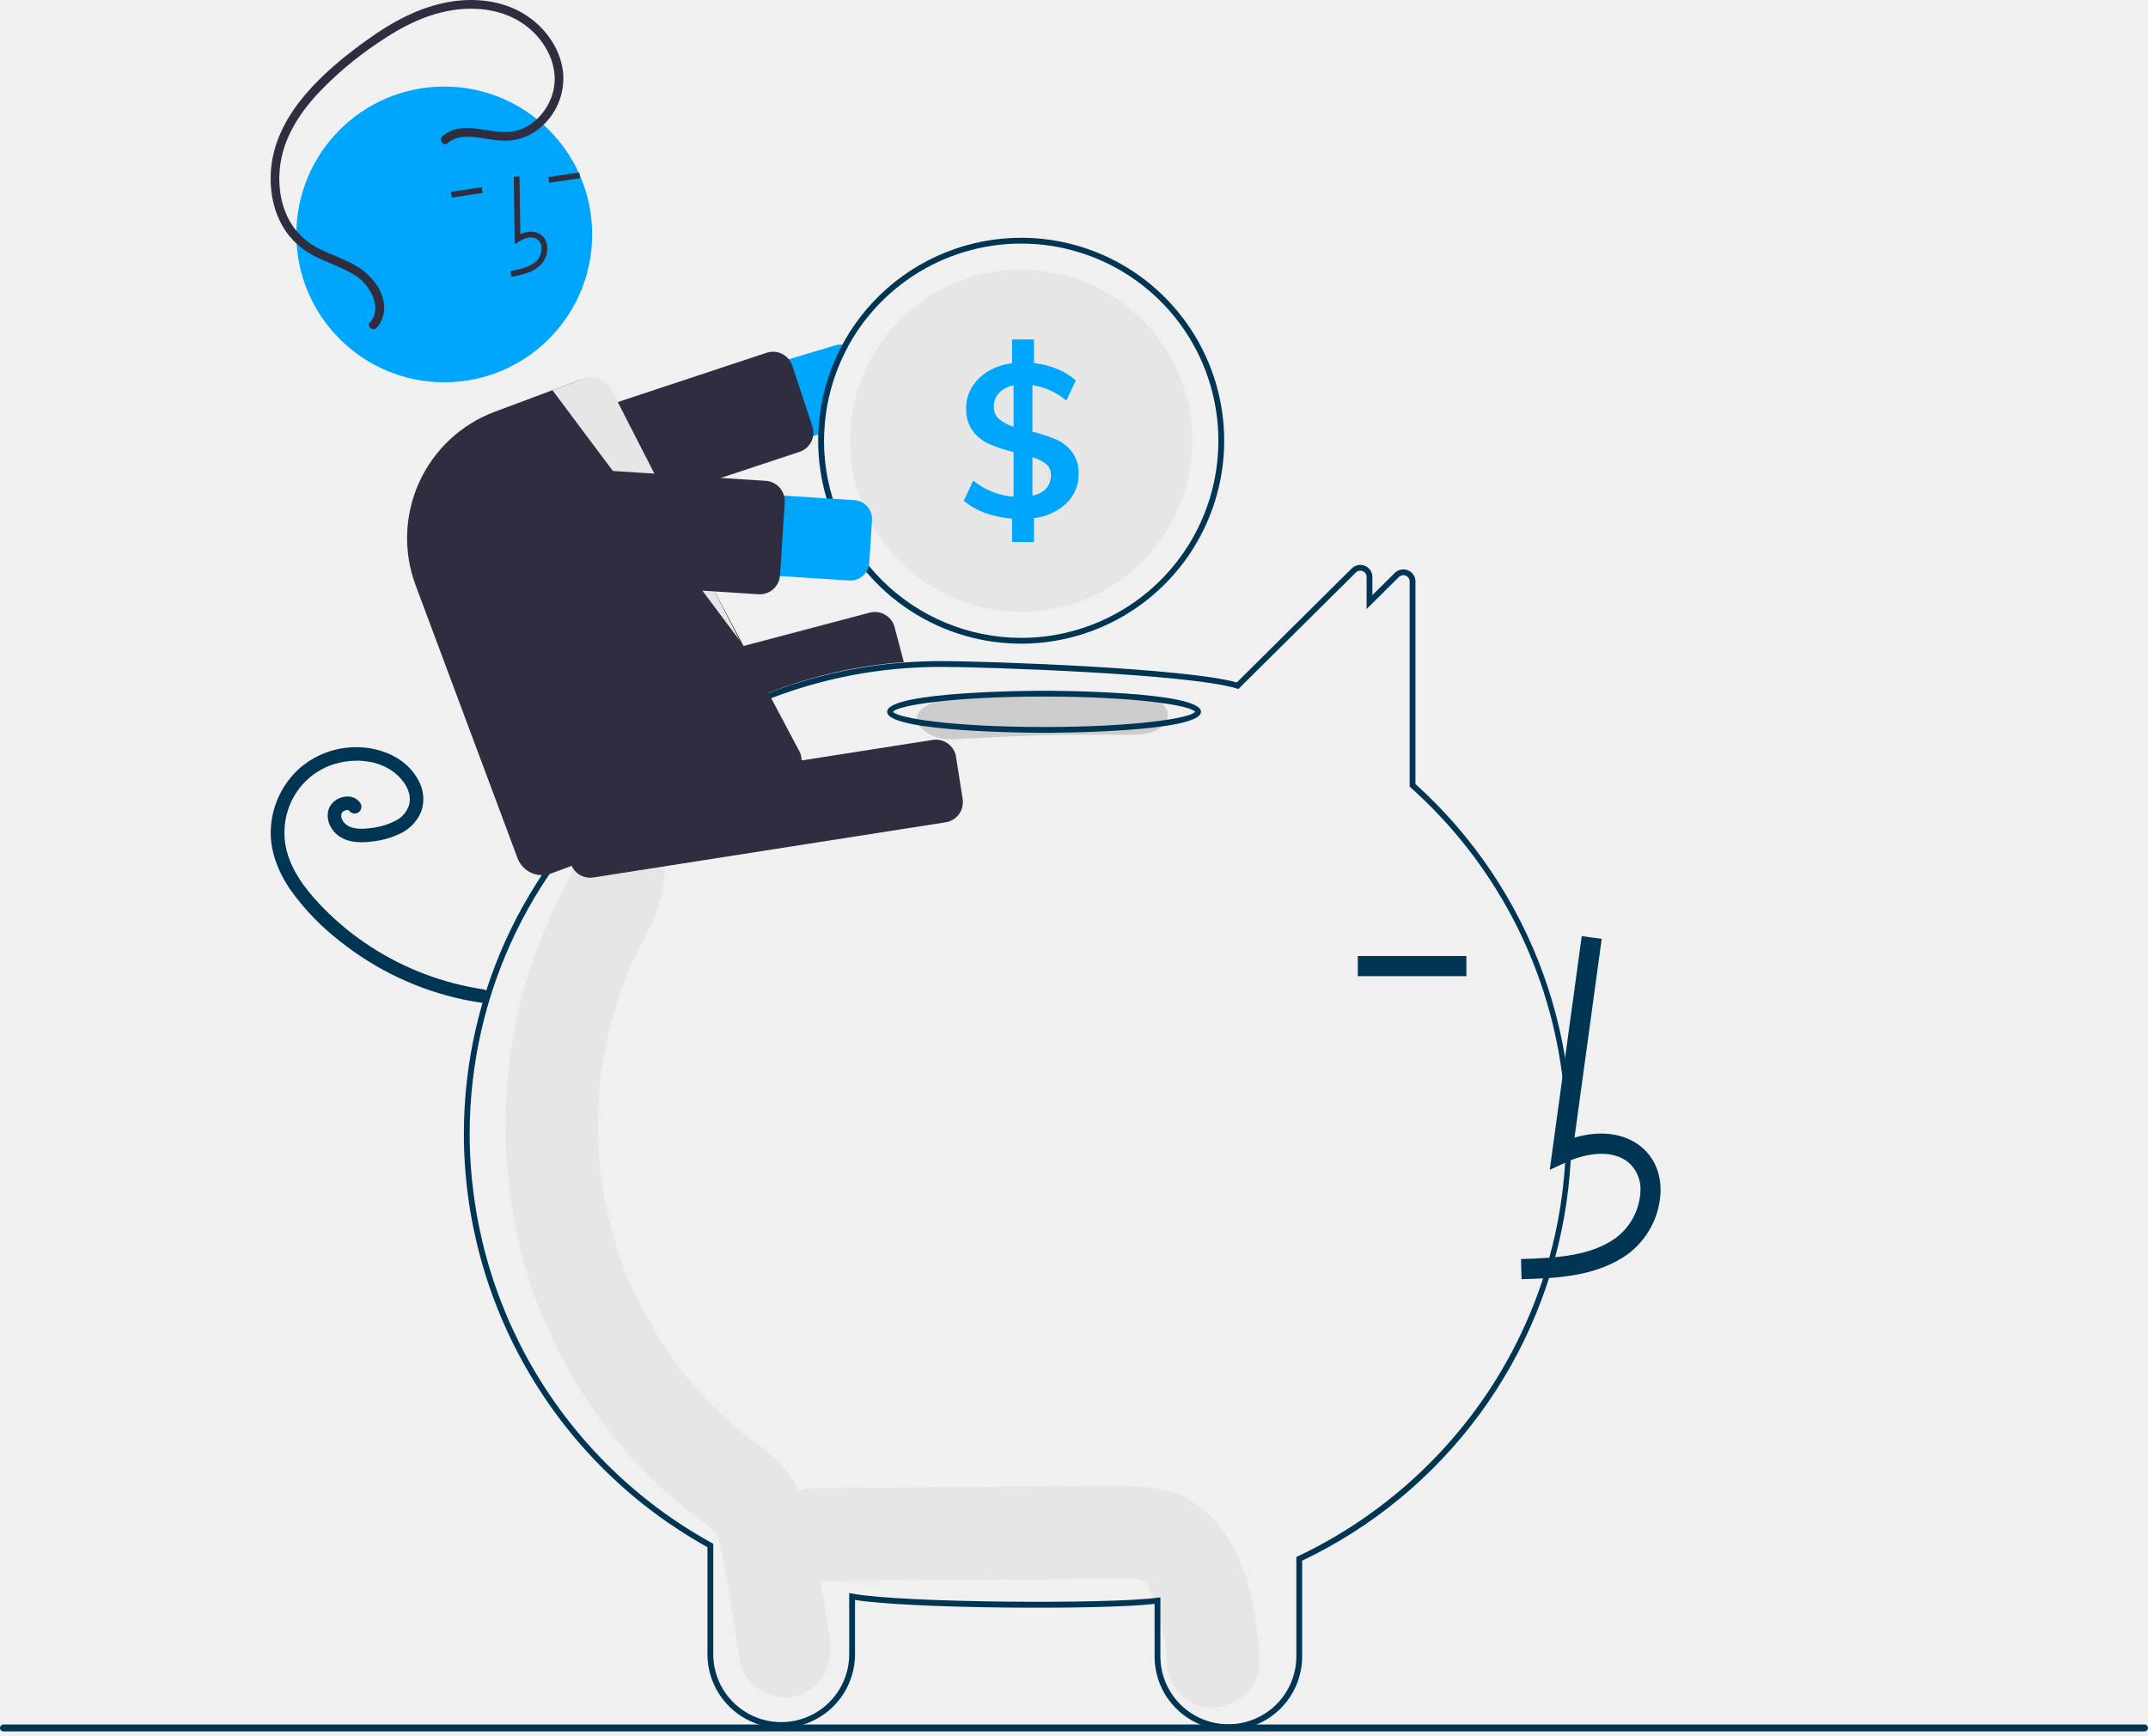
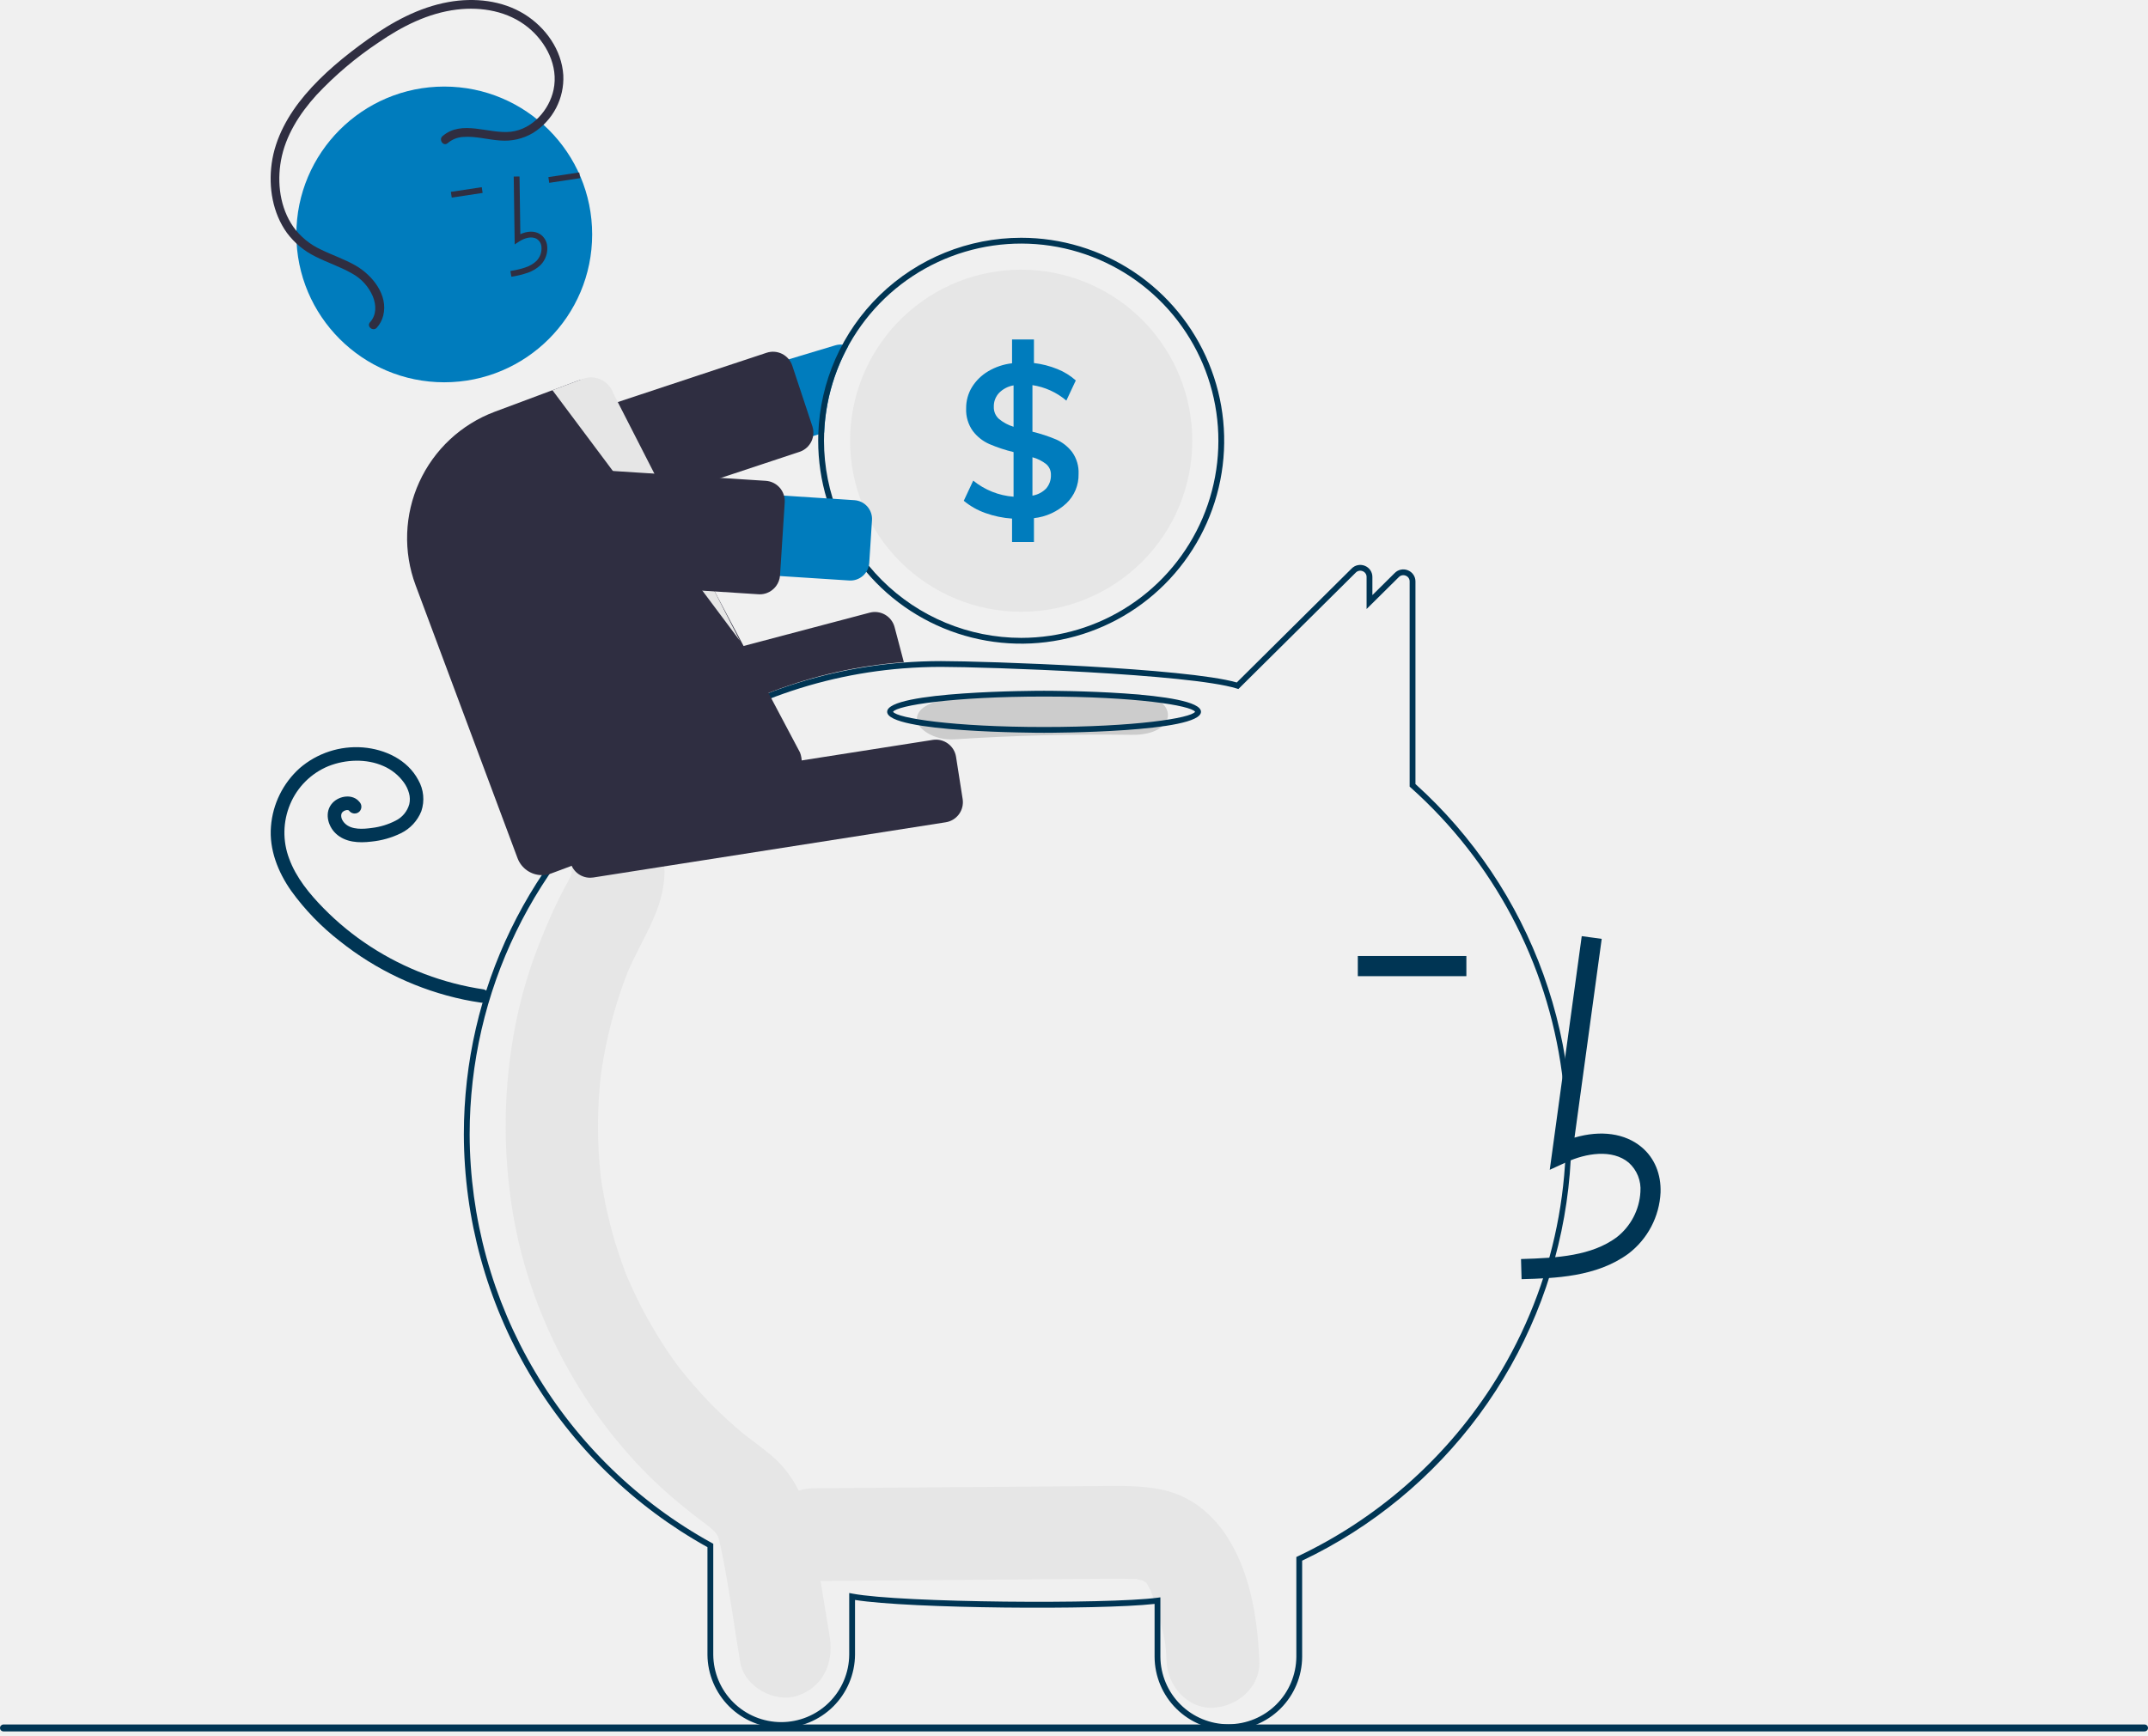
<svg xmlns="http://www.w3.org/2000/svg" width="360" height="291" viewBox="0 0 360 291" fill="none">
  <g clip-path="url(#clip0)">
    <path d="M205.086 256.78C202.596 253.294 199.227 250.744 194.99 249.789C191.296 248.957 187.497 249.098 183.742 249.127L136.259 249.494C132.193 249.525 128.294 253.048 128.483 257.27C128.67 261.457 131.9 265.081 136.259 265.047C150.169 264.94 164.078 264.832 177.987 264.725C181.266 264.7 184.547 264.641 187.826 264.651C188.563 264.654 189.296 264.693 190.032 264.701C190.21 264.703 190.339 264.702 190.429 264.698C190.452 264.705 190.471 264.711 190.501 264.719C190.885 264.824 191.279 264.897 191.665 264.997C191.529 265.001 191.915 265.242 192.109 265.323C192.135 265.376 192.192 265.469 192.287 265.613C192.419 265.86 192.81 266.613 192.826 266.589C193.414 268.076 193.899 269.602 194.278 271.155C195.182 274.58 195.38 275.296 195.511 278.51C195.675 282.569 198.97 286.48 203.287 286.286C207.36 286.104 211.24 282.863 211.064 278.51C210.767 271.173 209.479 262.932 205.086 256.78Z" fill="#E6E6E6" />
    <path d="M139.05 274.329C138.159 268.924 137.284 263.516 136.375 258.115C135.452 252.635 133.568 247.617 129.304 244.02C128.164 243.06 126.983 242.163 125.797 241.268C125.379 240.954 124.963 240.639 124.551 240.318C124.526 240.298 124.51 240.286 124.489 240.27C124.444 240.231 124.389 240.184 124.316 240.123C122.539 238.618 120.821 237.047 119.186 235.377C117.733 233.894 116.344 232.348 115.018 230.738C114.687 230.336 114.36 229.93 114.037 229.521C113.981 229.451 113.682 229.064 113.485 228.812C113.302 228.56 112.967 228.104 112.911 228.024C112.534 227.491 112.163 226.953 111.8 226.41C109.323 222.699 107.178 218.776 105.39 214.689C105.213 214.283 105.04 213.875 104.871 213.465C104.826 213.34 104.767 213.179 104.689 212.965C104.329 211.974 103.969 210.985 103.64 209.982C102.94 207.853 102.338 205.693 101.835 203.5C101.586 202.418 101.362 201.33 101.163 200.237C101.06 199.674 100.964 199.111 100.874 198.546C100.86 198.453 100.772 197.843 100.721 197.499C100.683 197.153 100.612 196.541 100.603 196.446C100.546 195.877 100.495 195.308 100.451 194.737C100.351 193.454 100.284 192.169 100.249 190.881C100.189 188.593 100.23 186.305 100.372 184.018C100.453 182.732 100.568 181.45 100.709 180.17C100.718 180.092 100.724 180.029 100.73 179.973C100.739 179.916 100.749 179.851 100.761 179.77C100.866 179.063 100.976 178.357 101.099 177.653C101.565 174.98 102.172 172.333 102.916 169.724C103.269 168.489 103.651 167.265 104.065 166.051C104.249 165.512 104.439 164.976 104.635 164.441C104.622 164.475 105.209 162.975 105.217 162.924C107.548 157.418 111.36 152.398 111.365 146.143C111.368 141.908 107.785 137.851 103.588 138.047C101.495 138.126 99.515 139.014 98.064 140.524C96.614 142.034 95.806 144.049 95.811 146.143C95.811 146.238 95.811 146.319 95.811 146.398C95.772 146.53 95.739 146.64 95.709 146.737C95.255 147.725 94.698 148.663 94.199 149.627C92.833 152.263 91.667 154.985 90.56 157.748C88.746 162.246 87.359 166.905 86.414 171.662C84.361 182.086 84.202 192.794 85.944 203.274C88.959 221.653 98.902 239.246 112.726 251.072C113.926 252.098 115.155 253.089 116.395 254.061C116.908 254.463 117.426 254.858 117.946 255.25C118.192 255.435 119.211 256.238 118.763 255.849C119.726 256.672 120.132 257.085 120.379 257.691C120.415 257.831 120.464 258.02 120.53 258.28C120.705 258.963 120.87 259.644 121.008 260.337C122.211 266.389 123.048 272.542 124.053 278.633C124.744 282.818 129.896 285.542 133.619 284.288C137.953 282.828 139.791 278.813 139.05 274.329Z" fill="#E6E6E6" />
    <path d="M205.872 290.025C202.606 290.034 199.47 288.747 197.152 286.446C194.834 284.145 193.523 281.019 193.507 277.753V268.882C184.219 269.922 152.415 269.681 143.299 268.216V277.398C143.274 280.661 141.961 283.783 139.645 286.082C137.328 288.381 134.197 289.671 130.934 289.671C127.67 289.671 124.539 288.381 122.223 286.082C119.907 283.783 118.593 280.661 118.569 277.398V259.37C106.221 252.51 95.928 242.48 88.751 230.314C81.574 218.149 77.773 204.288 77.741 190.163C77.741 165.944 88.718 143.35 107.856 128.176C120.299 118.277 135.418 112.323 151.27 111.081C153.422 110.912 155.587 110.826 157.705 110.826C165.167 110.826 198.833 111.979 207.28 114.409L226.541 95.297C226.824 95.012 227.186 94.818 227.58 94.74C227.974 94.661 228.382 94.702 228.753 94.856C229.126 95.005 229.446 95.263 229.67 95.597C229.894 95.93 230.012 96.324 230.009 96.726V99.765L233.759 96.05C234.042 95.765 234.403 95.571 234.797 95.493C235.19 95.414 235.599 95.454 235.969 95.609C236.343 95.758 236.663 96.016 236.887 96.35C237.112 96.683 237.23 97.077 237.227 97.479V131.437C246.891 140.15 254.258 151.112 258.673 163.353C263.087 175.594 264.415 188.734 262.537 201.61C260.658 214.487 255.633 226.701 247.906 237.17C240.178 247.64 229.988 256.042 218.237 261.631V277.753C218.221 281.019 216.91 284.145 214.592 286.446C212.274 288.747 209.138 290.034 205.872 290.025ZM194.479 267.78V277.753C194.504 280.758 195.715 283.632 197.849 285.749C199.982 287.866 202.866 289.053 205.872 289.053C208.877 289.053 211.761 287.866 213.895 285.749C216.029 283.632 217.24 280.758 217.265 277.753V261.017L217.542 260.885C230.727 254.629 241.921 244.84 249.879 232.607C260.02 216.996 264.238 198.27 261.768 179.819C259.299 161.368 250.305 144.41 236.416 132.015L236.254 131.87V97.479C236.258 97.27 236.197 97.065 236.081 96.892C235.964 96.719 235.797 96.585 235.602 96.509C235.409 96.427 235.195 96.404 234.988 96.445C234.781 96.486 234.592 96.589 234.445 96.739L229.037 102.096V96.726C229.04 96.517 228.98 96.312 228.863 96.139C228.746 95.965 228.579 95.832 228.385 95.756C228.19 95.674 227.976 95.651 227.769 95.693C227.562 95.734 227.373 95.837 227.225 95.988L207.552 115.509L207.272 115.421C199.42 112.964 165.224 111.798 157.705 111.798C155.612 111.798 153.473 111.883 151.347 112.05C135.687 113.277 120.752 119.159 108.46 128.938C89.555 143.926 78.713 166.242 78.713 190.163C78.746 204.163 82.526 217.899 89.661 229.944C96.797 241.989 107.027 251.904 119.29 258.659L119.541 258.797V277.398C119.566 280.403 120.777 283.277 122.911 285.393C125.045 287.509 127.929 288.696 130.934 288.696C133.939 288.696 136.823 287.509 138.956 285.393C141.09 283.277 142.302 280.403 142.327 277.398V267.052L142.903 267.161C151.095 268.702 185.593 268.945 193.93 267.851L194.479 267.78Z" fill="#003554" />
-     <path d="M139.979 57.896L86.155 74.072C84.443 74.588 83.006 75.763 82.16 77.339C81.314 78.914 81.127 80.761 81.642 82.473C82.156 84.186 83.33 85.624 84.904 86.472C86.479 87.32 88.325 87.508 90.038 86.996L137.141 72.837L138.127 72.541C138.327 67.456 139.707 62.487 142.157 58.028C141.849 57.889 141.521 57.804 141.185 57.775C140.779 57.735 140.369 57.777 139.979 57.896Z" fill="#00A6FB" />
+     <path d="M139.979 57.896L86.155 74.072C84.443 74.588 83.006 75.763 82.16 77.339C81.314 78.914 81.127 80.761 81.642 82.473C82.156 84.186 83.33 85.624 84.904 86.472C86.479 87.32 88.325 87.508 90.038 86.996L137.141 72.837L138.127 72.541C138.327 67.456 139.707 62.487 142.157 58.028C141.849 57.889 141.521 57.804 141.185 57.775C140.779 57.735 140.369 57.777 139.979 57.896Z" fill="#007cbd" />
    <path d="M89.108 90.444C88.393 90.442 87.697 90.216 87.118 89.797C86.539 89.379 86.107 88.789 85.881 88.111L82.516 77.954C82.375 77.53 82.319 77.082 82.352 76.637C82.384 76.191 82.504 75.756 82.705 75.357C82.905 74.958 83.183 74.602 83.521 74.31C83.859 74.018 84.251 73.795 84.675 73.654L128.483 59.136C128.907 58.996 129.355 58.94 129.8 58.972C130.246 59.005 130.681 59.125 131.08 59.325C131.479 59.526 131.835 59.803 132.127 60.141C132.419 60.479 132.642 60.871 132.783 61.295L136.148 71.451C136.428 72.287 136.372 73.198 135.992 73.993C135.611 74.788 134.937 75.403 134.11 75.709C134.07 75.724 134.029 75.738 133.988 75.752L90.181 90.27C89.835 90.385 89.472 90.444 89.108 90.444Z" fill="#2F2E41" />
    <path d="M171.149 39.859C162.307 39.863 153.814 43.306 147.467 49.461C141.119 55.617 137.416 64 137.14 72.837C137.131 73.182 137.126 73.532 137.126 73.882C137.126 80.611 139.121 87.189 142.86 92.784C146.598 98.379 151.912 102.74 158.129 105.315C164.346 107.891 171.187 108.564 177.787 107.252C184.386 105.939 190.449 102.698 195.207 97.94C199.965 93.182 203.205 87.12 204.518 80.52C205.831 73.92 205.157 67.079 202.582 60.862C200.007 54.645 195.646 49.332 190.051 45.593C184.456 41.855 177.878 39.859 171.149 39.859ZM171.149 106.933C162.386 106.924 153.985 103.439 147.789 97.243C141.592 91.046 138.107 82.645 138.098 73.882C138.098 73.43 138.108 72.983 138.127 72.541C138.39 66.067 140.551 59.813 144.34 54.556C148.129 49.3 153.38 45.274 159.439 42.978C165.498 40.682 172.098 40.218 178.419 41.643C184.74 43.068 190.502 46.319 194.99 50.993C199.478 55.667 202.492 61.557 203.659 67.931C204.826 74.304 204.094 80.88 201.554 86.841C199.013 92.802 194.777 97.884 189.371 101.457C183.965 105.029 177.629 106.933 171.149 106.933Z" fill="#003554" />
    <path d="M199.826 73.882C199.826 81.488 196.804 88.782 191.427 94.16C186.049 99.537 178.755 102.559 171.149 102.559C163.544 102.559 156.25 99.537 150.872 94.16C145.494 88.782 142.473 81.488 142.473 73.882C142.473 72.973 142.516 72.079 142.599 71.194C143.29 63.854 146.781 57.062 152.348 52.229C157.915 47.395 165.13 44.892 172.495 45.237C179.859 45.583 186.807 48.752 191.897 54.086C196.986 59.42 199.826 66.51 199.826 73.882Z" fill="#E6E6E6" />
-     <path d="M179.689 75.787C178.994 74.874 178.079 74.15 177.03 73.683C175.736 73.138 174.4 72.699 173.035 72.371V64.565C175.133 64.881 177.101 65.778 178.717 67.155L180.301 63.777C179.39 62.965 178.344 62.319 177.21 61.867C175.953 61.358 174.634 61.02 173.287 60.861V56.905H169.618V60.9C168.201 61.059 166.834 61.518 165.608 62.246C164.501 62.902 163.568 63.816 162.891 64.91C162.245 65.978 161.91 67.205 161.924 68.453C161.861 69.806 162.253 71.14 163.037 72.244C163.759 73.2 164.712 73.956 165.807 74.441C167.122 75.003 168.481 75.453 169.871 75.787V83.268C167.394 83.081 165.035 82.139 163.11 80.57L161.525 83.953C162.602 84.843 163.826 85.537 165.142 86.004C166.583 86.52 168.09 86.834 169.618 86.937V90.86H173.288V86.864C175.326 86.642 177.237 85.765 178.736 84.366C179.396 83.733 179.918 82.97 180.267 82.125C180.617 81.28 180.787 80.371 180.768 79.457C180.829 78.148 180.449 76.856 179.689 75.787ZM169.871 71.544C168.977 71.273 168.146 70.827 167.426 70.232C167.141 69.978 166.915 69.664 166.766 69.313C166.616 68.962 166.546 68.582 166.561 68.2C166.534 67.335 166.852 66.494 167.445 65.862C168.103 65.2 168.951 64.76 169.871 64.604V71.544ZM175.339 81.887C174.719 82.523 173.911 82.944 173.035 83.088V76.653C173.873 76.877 174.656 77.269 175.339 77.805C175.597 78.025 175.803 78.302 175.94 78.613C176.077 78.925 176.142 79.263 176.131 79.603C176.165 80.437 175.882 81.253 175.339 81.887Z" fill="#00A6FB" />
+     <path d="M179.689 75.787C178.994 74.874 178.079 74.15 177.03 73.683C175.736 73.138 174.4 72.699 173.035 72.371V64.565C175.133 64.881 177.101 65.778 178.717 67.155L180.301 63.777C179.39 62.965 178.344 62.319 177.21 61.867C175.953 61.358 174.634 61.02 173.287 60.861V56.905H169.618V60.9C168.201 61.059 166.834 61.518 165.608 62.246C164.501 62.902 163.568 63.816 162.891 64.91C162.245 65.978 161.91 67.205 161.924 68.453C161.861 69.806 162.253 71.14 163.037 72.244C163.759 73.2 164.712 73.956 165.807 74.441C167.122 75.003 168.481 75.453 169.871 75.787V83.268C167.394 83.081 165.035 82.139 163.11 80.57L161.525 83.953C162.602 84.843 163.826 85.537 165.142 86.004C166.583 86.52 168.09 86.834 169.618 86.937V90.86H173.288V86.864C175.326 86.642 177.237 85.765 178.736 84.366C179.396 83.733 179.918 82.97 180.267 82.125C180.617 81.28 180.787 80.371 180.768 79.457C180.829 78.148 180.449 76.856 179.689 75.787ZM169.871 71.544C168.977 71.273 168.146 70.827 167.426 70.232C167.141 69.978 166.915 69.664 166.766 69.313C166.616 68.962 166.546 68.582 166.561 68.2C166.534 67.335 166.852 66.494 167.445 65.862C168.103 65.2 168.951 64.76 169.871 64.604V71.544ZM175.339 81.887C174.719 82.523 173.911 82.944 173.035 83.088V76.653C173.873 76.877 174.656 77.269 175.339 77.805C175.597 78.025 175.803 78.302 175.94 78.613C176.077 78.925 176.142 79.263 176.131 79.603C176.165 80.437 175.882 81.253 175.339 81.887Z" fill="#007cbd" />
    <path d="M90.67 131.607C89.918 131.605 89.188 131.356 88.593 130.898C87.998 130.44 87.57 129.798 87.377 129.072L85.544 122.136C85.315 121.264 85.441 120.337 85.894 119.558C86.347 118.778 87.091 118.211 87.962 117.979L145.773 102.703C146.645 102.476 147.572 102.603 148.351 103.057C149.13 103.511 149.697 104.255 149.929 105.126L151.481 111.003L151.19 111.025C136.364 112.178 122.178 117.553 110.31 126.516L110.226 126.557L91.533 131.495C91.251 131.569 90.961 131.607 90.67 131.607Z" fill="#2F2E41" />
    <path d="M81.095 165.866C74.314 164.864 67.828 162.412 62.08 158.676C59.232 156.827 56.596 154.671 54.219 152.247C51.872 149.853 49.627 147.133 48.465 143.946C47.347 140.997 47.404 137.731 48.626 134.823C49.831 131.933 52.133 129.639 55.027 128.443C57.938 127.282 61.455 127.158 64.288 128.43C65.639 129.021 66.807 129.962 67.673 131.154C68.076 131.704 68.374 132.323 68.553 132.981C68.719 133.577 68.734 134.205 68.597 134.808C68.431 135.41 68.138 135.97 67.738 136.45C67.338 136.93 66.84 137.318 66.277 137.59C65.039 138.225 63.697 138.634 62.315 138.798C60.925 138.988 58.928 139.16 57.81 138.044C57.58 137.824 57.399 137.557 57.279 137.261C57.195 137.035 57.166 136.792 57.195 136.553C57.179 136.658 57.263 136.323 57.258 136.336C57.24 136.386 57.164 136.507 57.272 136.321C57.306 136.26 57.344 136.201 57.386 136.145C57.349 136.193 57.268 136.272 57.413 136.136C57.532 136.004 57.686 135.909 57.857 135.861C57.924 135.842 57.992 135.826 58.06 135.808C58.231 135.761 57.889 135.81 58.064 135.804C58.132 135.802 58.201 135.804 58.268 135.801C58.44 135.793 58.098 135.754 58.263 135.795C58.327 135.812 58.391 135.827 58.454 135.847C58.591 135.89 58.357 135.747 58.45 135.854C58.558 135.98 58.335 135.732 58.459 135.854C58.52 135.914 58.579 135.978 58.633 136.045C58.847 136.257 59.137 136.376 59.438 136.376C59.74 136.376 60.029 136.257 60.244 136.045C60.451 135.828 60.567 135.54 60.567 135.24C60.567 134.94 60.451 134.651 60.244 134.434C59.121 133.041 56.901 133.385 55.765 134.563C54.316 136.064 54.89 138.443 56.299 139.752C57.895 141.235 60.156 141.338 62.209 141.09C63.944 140.923 65.635 140.446 67.2 139.679C68.756 138.915 69.972 137.601 70.614 135.991C70.904 135.132 71.008 134.221 70.92 133.319C70.831 132.416 70.552 131.543 70.101 130.757C68.288 127.349 64.535 125.602 60.825 125.299C58.915 125.15 56.994 125.38 55.174 125.978C53.353 126.576 51.67 127.528 50.22 128.781C47.426 131.296 45.705 134.79 45.414 138.538C45.09 142.425 46.598 146.199 48.796 149.335C51.098 152.522 53.844 155.362 56.952 157.77C63.027 162.62 70.153 165.981 77.76 167.583C78.665 167.77 79.575 167.93 80.489 168.063C80.78 168.134 81.087 168.091 81.348 167.943C81.608 167.795 81.802 167.554 81.891 167.268C81.969 166.976 81.929 166.666 81.78 166.404C81.631 166.141 81.385 165.948 81.095 165.866L81.095 165.866Z" fill="#003554" />
    <path d="M189.67 116.35C179.734 116.21 169.83 116.462 159.957 117.106C156.582 117.327 153.662 118.519 153.662 120.524C153.662 122.2 156.559 124.164 159.957 123.942C169.825 123.298 179.729 123.045 189.67 123.186C197.774 123.3 197.769 116.464 189.67 116.35Z" fill="#CCCCCC" />
    <path d="M174.985 122.847C173.911 122.847 148.687 122.807 148.687 119.323C148.687 115.839 173.911 115.799 174.985 115.799C176.058 115.799 201.282 115.839 201.282 119.323C201.282 122.807 176.058 122.847 174.985 122.847ZM149.673 119.323C150.364 120.379 159.635 121.875 174.985 121.875C190.334 121.875 199.606 120.379 200.296 119.323C199.606 118.267 190.334 116.771 174.985 116.771C159.635 116.771 150.364 118.267 149.673 119.323V119.323Z" fill="#003554" />
    <path d="M255.013 214.442C260.597 214.287 267.547 214.093 272.9 210.182C274.495 208.97 275.804 207.424 276.738 205.652C277.672 203.88 278.207 201.925 278.305 199.925C278.415 196.837 277.299 194.14 275.163 192.336C272.367 189.973 268.284 189.419 263.883 190.712L268.442 157.395L265.096 156.936L259.736 196.105L262.531 194.823C265.771 193.336 270.219 192.58 272.983 194.916C273.661 195.526 274.19 196.285 274.528 197.133C274.865 197.982 275.003 198.896 274.93 199.806C274.848 201.295 274.446 202.749 273.752 204.068C273.058 205.388 272.088 206.543 270.908 207.454C266.741 210.497 261.202 210.89 254.919 211.066L255.013 214.442Z" fill="#003554" />
    <path d="M245.761 160.268H227.567V163.646H245.761V160.268Z" fill="#003554" />
    <path d="M98.903 147.143C98.093 147.141 97.31 146.85 96.695 146.323C96.081 145.796 95.674 145.067 95.547 144.267L94.436 137.18C94.298 136.289 94.518 135.379 95.05 134.65C95.581 133.921 96.38 133.433 97.271 133.292L156.341 124.036C157.232 123.898 158.142 124.118 158.871 124.65C159.6 125.181 160.088 125.98 160.229 126.871L161.339 133.959C161.478 134.85 161.257 135.76 160.726 136.489C160.194 137.218 159.396 137.706 158.504 137.847L99.435 147.102C99.259 147.129 99.081 147.143 98.903 147.143Z" fill="#2F2E41" />
-     <path d="M74.457 64.087C88.147 64.087 99.245 52.989 99.245 39.299C99.245 25.609 88.147 14.511 74.457 14.511C60.767 14.511 49.669 25.609 49.669 39.299C49.669 52.989 60.767 64.087 74.457 64.087Z" fill="#00A6FB" />
+     <path d="M74.457 64.087C88.147 64.087 99.245 52.989 99.245 39.299C99.245 25.609 88.147 14.511 74.457 14.511C60.767 14.511 49.669 25.609 49.669 39.299C49.669 52.989 60.767 64.087 74.457 64.087Z" fill="#007cbd" />
    <path d="M88.491 45.713C89.284 45.435 90.007 44.992 90.614 44.412C91.015 43.998 91.321 43.502 91.51 42.958C91.7 42.413 91.768 41.834 91.71 41.261C91.676 40.852 91.548 40.457 91.336 40.106C91.124 39.755 90.834 39.457 90.489 39.237C89.592 38.685 88.406 38.706 87.209 39.261L87.071 29.585L86.099 29.599L86.262 40.974L87.001 40.489C87.859 39.927 89.092 39.519 89.979 40.065C90.199 40.209 90.382 40.403 90.514 40.629C90.647 40.856 90.725 41.11 90.744 41.372C90.785 41.799 90.733 42.23 90.593 42.636C90.452 43.041 90.226 43.411 89.929 43.722C88.875 44.767 87.316 45.117 85.536 45.438L85.708 46.395C86.654 46.251 87.586 46.023 88.491 45.713Z" fill="#2F2E41" />
    <path d="M97.081 28.906L91.904 29.69L92.05 30.651L97.226 29.867L97.081 28.906Z" fill="#2F2E41" />
    <path d="M80.741 31.38L75.565 32.164L75.71 33.125L80.887 32.341L80.741 31.38Z" fill="#2F2E41" />
    <path d="M90.838 146.71C89.946 146.708 89.077 146.435 88.344 145.927C87.612 145.418 87.052 144.699 86.738 143.864L69.648 98.094C67.559 92.481 67.782 86.268 70.268 80.819C72.754 75.37 77.3 71.129 82.909 69.028L96.806 63.839C97.343 63.637 97.915 63.543 98.489 63.563C99.062 63.583 99.627 63.716 100.149 63.955C100.67 64.187 101.139 64.522 101.529 64.938C101.919 65.354 102.222 65.843 102.421 66.378L134.08 126.153C134.286 126.692 134.383 127.267 134.365 127.843C134.348 128.42 134.217 128.988 133.98 129.513C133.742 130.039 133.403 130.513 132.982 130.907C132.561 131.301 132.066 131.608 131.525 131.81L92.367 146.432C91.878 146.616 91.36 146.71 90.838 146.71Z" fill="#2F2E41" />
    <path d="M92.589 65.413L124.002 107.419L102.746 65.854C102.571 65.369 102.301 64.923 101.954 64.542C101.606 64.161 101.186 63.853 100.719 63.634C100.252 63.415 99.747 63.291 99.231 63.267C98.716 63.244 98.201 63.323 97.716 63.498L92.589 65.413Z" fill="#E6E6E6" />
-     <path d="M142.327 97.314L86.24 93.702C85.356 93.645 84.492 93.414 83.697 93.023C82.902 92.632 82.192 92.089 81.607 91.423C81.022 90.758 80.574 89.984 80.288 89.145C80.002 88.307 79.885 87.42 79.942 86.536C79.999 85.652 80.229 84.788 80.62 83.993C81.011 83.198 81.555 82.487 82.22 81.903C82.885 81.318 83.659 80.87 84.498 80.584C85.337 80.298 86.223 80.18 87.107 80.237L143.194 83.85C143.608 83.877 144.013 83.985 144.386 84.168C144.758 84.351 145.09 84.605 145.364 84.917C145.638 85.228 145.848 85.591 145.982 85.984C146.116 86.376 146.171 86.792 146.144 87.206L145.683 94.365C145.629 95.201 145.245 95.981 144.616 96.534C143.987 97.088 143.163 97.368 142.327 97.314Z" fill="#00A6FB" />
+     <path d="M142.327 97.314L86.24 93.702C85.356 93.645 84.492 93.414 83.697 93.023C82.902 92.632 82.192 92.089 81.607 91.423C81.022 90.758 80.574 89.984 80.288 89.145C80.002 88.307 79.885 87.42 79.942 86.536C79.999 85.652 80.229 84.788 80.62 83.993C81.011 83.198 81.555 82.487 82.22 81.903C82.885 81.318 83.659 80.87 84.498 80.584C85.337 80.298 86.223 80.18 87.107 80.237L143.194 83.85C143.608 83.877 144.013 83.985 144.386 84.168C144.758 84.351 145.09 84.605 145.364 84.917C145.638 85.228 145.848 85.591 145.982 85.984C146.116 86.376 146.171 86.792 146.144 87.206L145.683 94.365C145.629 95.201 145.245 95.981 144.616 96.534C143.987 97.088 143.163 97.368 142.327 97.314Z" fill="#007cbd" />
    <path d="M127.34 99.63C127.266 99.63 127.192 99.628 127.117 99.623H127.117L81.062 96.657C80.616 96.628 80.18 96.512 79.779 96.315C79.378 96.118 79.02 95.843 78.725 95.508C78.43 95.172 78.204 94.782 78.06 94.359C77.916 93.936 77.856 93.489 77.885 93.043L78.672 80.815C78.701 80.369 78.817 79.933 79.015 79.532C79.212 79.131 79.486 78.773 79.822 78.478C80.157 78.183 80.548 77.957 80.971 77.813C81.394 77.669 81.841 77.61 82.287 77.639L128.342 80.605C129.242 80.664 130.082 81.078 130.678 81.755C131.273 82.433 131.576 83.319 131.519 84.219L130.731 96.447C130.688 97.102 130.456 97.731 130.064 98.258C129.672 98.785 129.137 99.187 128.522 99.417C128.144 99.558 127.743 99.631 127.34 99.63Z" fill="#2F2E41" />
    <path d="M74.172 22.815C77.433 20.011 81.911 22.519 85.651 22.08C89.229 21.66 92.054 18.451 92.776 15.041C93.618 11.063 91.553 7.078 88.51 4.598C85.177 1.882 80.757 1.102 76.568 1.605C71.767 2.181 67.376 4.418 63.436 7.125C59.633 9.657 56.136 12.621 53.015 15.956C50.219 19.044 47.851 22.723 47.095 26.878C46.407 30.653 46.932 34.837 49.164 38.035C50.348 39.674 51.934 40.981 53.769 41.828C55.683 42.768 57.724 43.44 59.578 44.502C62.382 46.109 65.106 49.44 64.228 52.907C64.04 53.664 63.668 54.363 63.146 54.943C62.519 55.64 61.387 54.719 62.016 54.021C63.121 52.795 63.078 51.159 62.489 49.695C61.789 48.045 60.549 46.682 58.973 45.829C57.032 44.719 54.889 44.035 52.9 43.024C50.996 42.101 49.344 40.731 48.083 39.032C45.702 35.723 44.99 31.417 45.53 27.434C46.114 23.124 48.329 19.207 51.105 15.924C54.127 12.352 57.838 9.329 61.629 6.612C65.698 3.697 70.192 1.233 75.166 0.342C79.477 -0.431 84.15 0.045 87.92 2.394C91.439 4.588 94.138 8.36 94.406 12.575C94.502 14.493 94.086 16.402 93.2 18.106C92.313 19.81 90.989 21.246 89.363 22.268C87.694 23.267 85.754 23.716 83.817 23.553C81.746 23.42 79.672 22.786 77.588 22.962C76.644 23.019 75.746 23.383 75.027 23.997C74.315 24.61 73.466 23.423 74.172 22.815V22.815Z" fill="#2F2E41" />
    <path d="M359.421 290.253H0.579C0.425 290.252 0.279 290.191 0.17 290.083C0.062 289.974 0.001 289.827 0.001 289.674C0.001 289.521 0.062 289.374 0.17 289.265C0.279 289.157 0.425 289.096 0.579 289.095H359.421C359.575 289.095 359.722 289.156 359.83 289.265C359.939 289.373 360 289.521 360 289.674C360 289.828 359.939 289.975 359.83 290.083C359.722 290.192 359.575 290.253 359.421 290.253Z" fill="#003554" />
  </g>
  <defs>
    <clipPath id="clip0">
      <rect width="360" height="290.253" fill="white" />
    </clipPath>
  </defs>
</svg>
